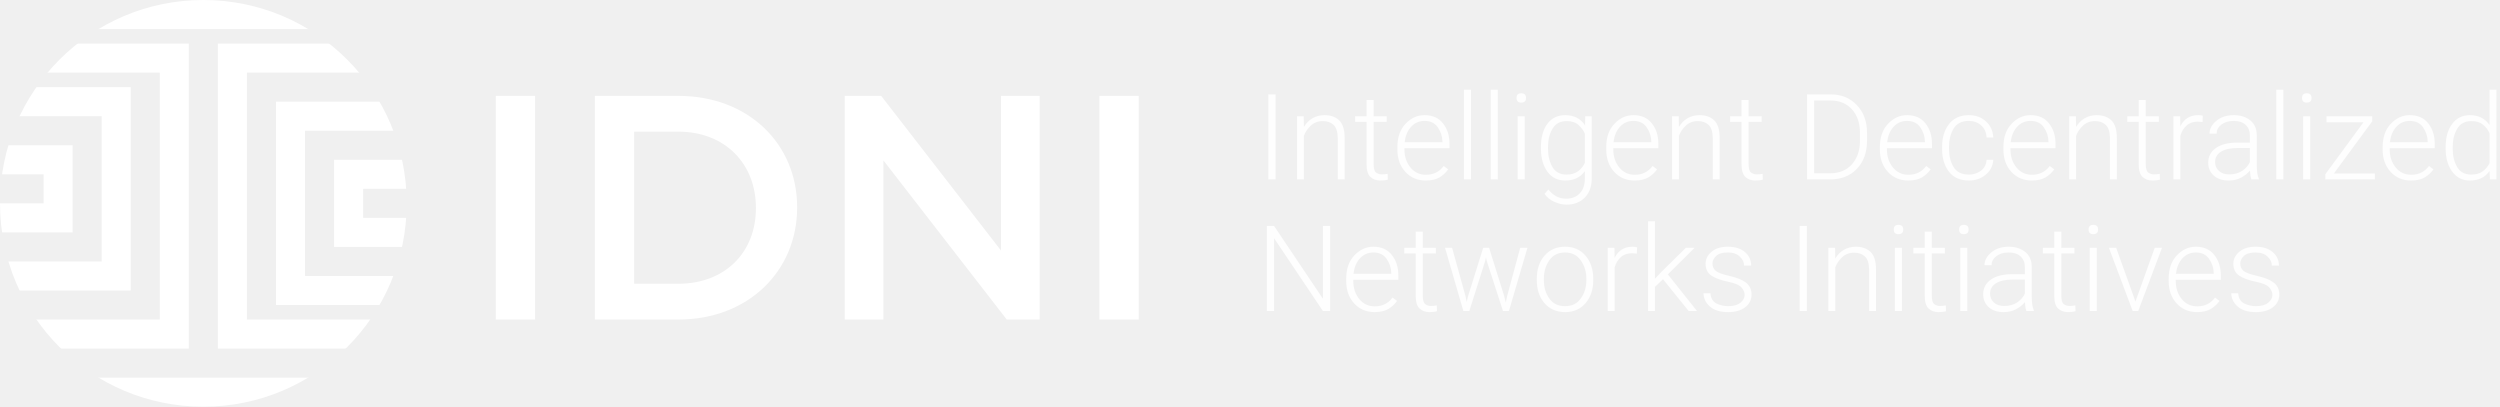
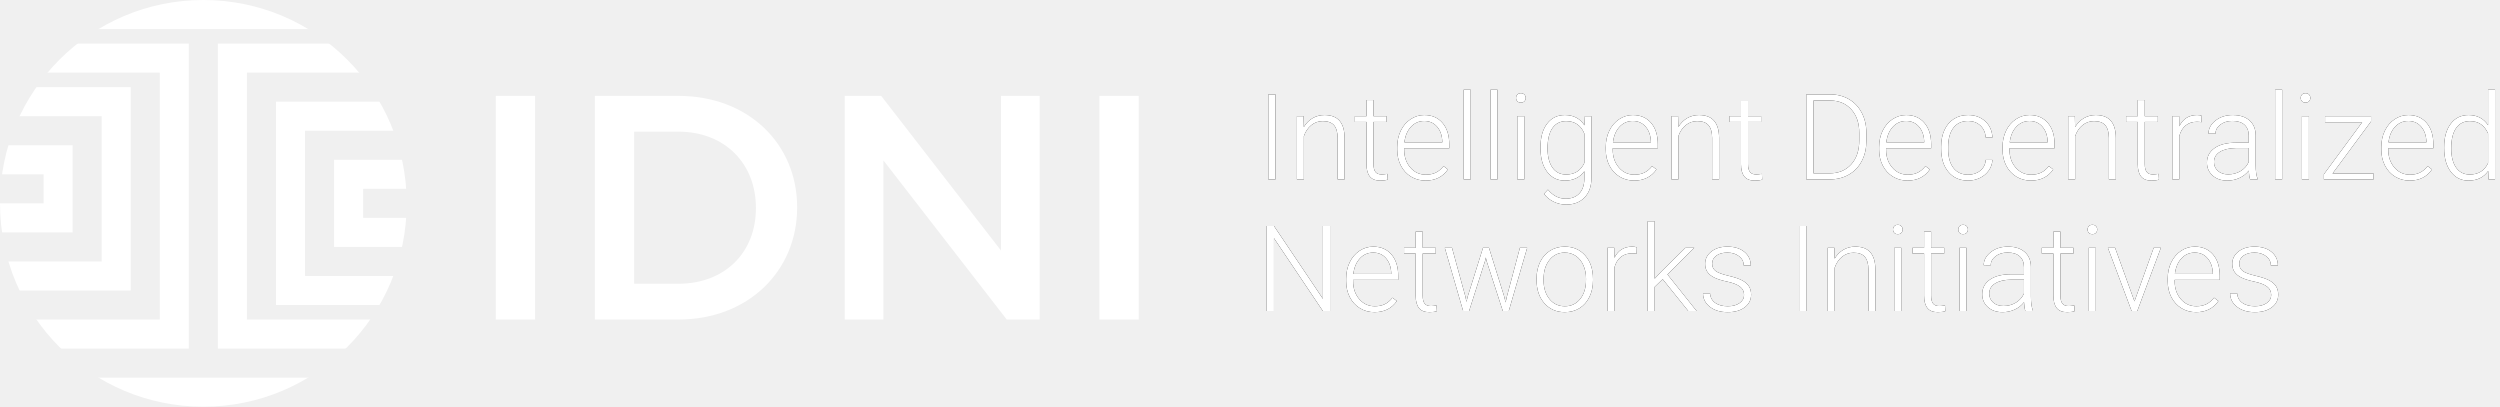
<svg xmlns="http://www.w3.org/2000/svg" xmlns:xlink="http://www.w3.org/1999/xlink" width="209px" height="34px" viewBox="0 0 209 34" version="1.1">
  <defs>
    <circle id="path-1" cx="17" cy="17" r="17" />
+     <path d="M106.631,15 L106.03,15 L106.03,7.891 L106.631,7.891 L106.631,15 Z M108.979,9.717 L108.999,10.62 C109.198,10.295 109.445,10.046 109.741,9.875 C110.037,9.705 110.365,9.619 110.723,9.619 C111.289,9.619 111.711,9.779 111.987,10.098 C112.264,10.417 112.404,10.895 112.407,11.533 L112.407,15 L111.826,15 L111.826,11.528 C111.823,11.056 111.723,10.705 111.526,10.474 C111.329,10.243 111.014,10.127 110.581,10.127 C110.22,10.127 109.9,10.24 109.622,10.466 C109.343,10.693 109.137,10.998 109.004,11.382 L109.004,15 L108.423,15 L108.423,9.717 L108.979,9.717 Z M114.824,8.364 L114.824,9.717 L115.918,9.717 L115.918,10.195 L114.824,10.195 L114.824,13.716 C114.824,14.009 114.877,14.227 114.983,14.37 C115.089,14.513 115.265,14.585 115.513,14.585 C115.61,14.585 115.768,14.569 115.986,14.536 L116.011,15.015 C115.858,15.07 115.649,15.098 115.386,15.098 C114.985,15.098 114.694,14.981 114.512,14.749 C114.329,14.516 114.238,14.173 114.238,13.721 L114.238,10.195 L113.267,10.195 L113.267,9.717 L114.238,9.717 L114.238,8.364 L114.824,8.364 Z M119.175,15.098 C118.726,15.098 118.32,14.987 117.957,14.766 C117.594,14.544 117.311,14.236 117.109,13.84 C116.908,13.445 116.807,13.001 116.807,12.51 L116.807,12.3 C116.807,11.792 116.905,11.335 117.102,10.928 C117.299,10.521 117.573,10.201 117.925,9.968 C118.276,9.736 118.657,9.619 119.067,9.619 C119.709,9.619 120.217,9.838 120.593,10.276 C120.969,10.714 121.157,11.312 121.157,12.07 L121.157,12.397 L117.388,12.397 L117.388,12.51 C117.388,13.109 117.559,13.608 117.903,14.006 C118.246,14.405 118.678,14.604 119.199,14.604 C119.512,14.604 119.788,14.548 120.027,14.434 C120.266,14.32 120.483,14.137 120.679,13.887 L121.045,14.165 C120.615,14.787 119.992,15.098 119.175,15.098 Z M119.067,10.117 C118.628,10.117 118.258,10.278 117.957,10.601 C117.655,10.923 117.472,11.356 117.407,11.899 L120.576,11.899 L120.576,11.836 C120.56,11.328 120.415,10.915 120.142,10.596 C119.868,10.277 119.51,10.117 119.067,10.117 Z M122.949,15 L122.363,15 L122.363,7.5 L122.949,7.5 L122.949,15 Z M125.19,15 L124.604,15 L124.604,7.5 L125.19,7.5 L125.19,15 Z M127.432,15 L126.846,15 L126.846,9.717 L127.432,9.717 L127.432,15 Z M126.743,8.188 C126.743,8.078 126.779,7.984 126.851,7.908 C126.922,7.831 127.02,7.793 127.144,7.793 C127.267,7.793 127.366,7.831 127.439,7.908 C127.512,7.984 127.549,8.078 127.549,8.188 C127.549,8.299 127.512,8.392 127.439,8.467 C127.366,8.542 127.267,8.579 127.144,8.579 C127.02,8.579 126.922,8.542 126.851,8.467 C126.779,8.392 126.743,8.299 126.743,8.188 Z M128.784,12.31 C128.784,11.483 128.967,10.828 129.333,10.344 C129.7,9.861 130.197,9.619 130.825,9.619 C131.545,9.619 132.091,9.906 132.466,10.479 L132.495,9.717 L133.042,9.717 L133.042,14.893 C133.042,15.573 132.852,16.112 132.471,16.509 C132.09,16.906 131.574,17.104 130.923,17.104 C130.555,17.104 130.204,17.022 129.871,16.858 C129.537,16.694 129.274,16.475 129.082,16.201 L129.409,15.85 C129.823,16.357 130.314,16.611 130.884,16.611 C131.372,16.611 131.753,16.467 132.026,16.179 C132.3,15.891 132.441,15.492 132.451,14.98 L132.451,14.316 C132.077,14.837 131.532,15.098 130.815,15.098 C130.203,15.098 129.712,14.854 129.341,14.365 C128.97,13.877 128.784,13.218 128.784,12.388 L128.784,12.31 Z M129.375,12.412 C129.375,13.086 129.51,13.617 129.78,14.006 C130.05,14.395 130.431,14.59 130.923,14.59 C131.642,14.59 132.152,14.268 132.451,13.623 L132.451,11.167 C132.314,10.828 132.118,10.57 131.86,10.393 C131.603,10.216 131.294,10.127 130.933,10.127 C130.441,10.127 130.059,10.32 129.785,10.706 C129.512,11.091 129.375,11.66 129.375,12.412 Z M136.611,15.098 C136.162,15.098 135.756,14.987 135.393,14.766 C135.03,14.544 134.748,14.236 134.546,13.84 C134.344,13.445 134.243,13.001 134.243,12.51 L134.243,12.3 C134.243,11.792 134.342,11.335 134.539,10.928 C134.736,10.521 135.01,10.201 135.361,9.968 C135.713,9.736 136.094,9.619 136.504,9.619 C137.145,9.619 137.654,9.838 138.03,10.276 C138.406,10.714 138.594,11.312 138.594,12.07 L138.594,12.397 L134.824,12.397 L134.824,12.51 C134.824,13.109 134.996,13.608 135.339,14.006 C135.683,14.405 136.115,14.604 136.636,14.604 C136.948,14.604 137.224,14.548 137.463,14.434 C137.703,14.32 137.92,14.137 138.115,13.887 L138.481,14.165 C138.052,14.787 137.428,15.098 136.611,15.098 Z M136.504,10.117 C136.064,10.117 135.694,10.278 135.393,10.601 C135.092,10.923 134.909,11.356 134.844,11.899 L138.013,11.899 L138.013,11.836 C137.996,11.328 137.852,10.915 137.578,10.596 C137.305,10.277 136.947,10.117 136.504,10.117 Z M140.288,9.717 L140.308,10.62 C140.506,10.295 140.754,10.046 141.05,9.875 C141.346,9.705 141.673,9.619 142.031,9.619 C142.598,9.619 143.019,9.779 143.296,10.098 C143.573,10.417 143.713,10.895 143.716,11.533 L143.716,15 L143.135,15 L143.135,11.528 C143.132,11.056 143.031,10.705 142.834,10.474 C142.638,10.243 142.323,10.127 141.89,10.127 C141.528,10.127 141.208,10.24 140.93,10.466 C140.652,10.693 140.446,10.998 140.312,11.382 L140.312,15 L139.731,15 L139.731,9.717 L140.288,9.717 Z M146.133,8.364 L146.133,9.717 L147.227,9.717 L147.227,10.195 L146.133,10.195 L146.133,13.716 C146.133,14.009 146.186,14.227 146.292,14.37 C146.397,14.513 146.574,14.585 146.821,14.585 C146.919,14.585 147.077,14.569 147.295,14.536 L147.319,15.015 C147.166,15.07 146.958,15.098 146.694,15.098 C146.294,15.098 146.003,14.981 145.82,14.749 C145.638,14.516 145.547,14.173 145.547,13.721 L145.547,10.195 L144.575,10.195 L144.575,9.717 L145.547,9.717 L145.547,8.364 L146.133,8.364 Z M151.006,15 L151.006,7.891 L152.993,7.891 C153.576,7.891 154.098,8.023 154.561,8.289 C155.023,8.554 155.383,8.934 155.642,9.429 C155.901,9.924 156.03,10.487 156.03,11.118 L156.03,11.772 C156.03,12.407 155.902,12.97 155.645,13.462 C155.387,13.953 155.025,14.333 154.558,14.6 C154.091,14.867 153.555,15 152.949,15 L151.006,15 Z M151.606,8.403 L151.606,14.492 L152.954,14.492 C153.703,14.492 154.303,14.244 154.756,13.748 C155.208,13.251 155.435,12.58 155.435,11.733 L155.435,11.108 C155.435,10.291 155.212,9.637 154.766,9.146 C154.32,8.654 153.732,8.407 153.003,8.403 L151.606,8.403 Z M159.463,15.098 C159.014,15.098 158.608,14.987 158.245,14.766 C157.882,14.544 157.599,14.236 157.397,13.84 C157.196,13.445 157.095,13.001 157.095,12.51 L157.095,12.3 C157.095,11.792 157.193,11.335 157.39,10.928 C157.587,10.521 157.861,10.201 158.213,9.968 C158.564,9.736 158.945,9.619 159.355,9.619 C159.997,9.619 160.505,9.838 160.881,10.276 C161.257,10.714 161.445,11.312 161.445,12.07 L161.445,12.397 L157.676,12.397 L157.676,12.51 C157.676,13.109 157.847,13.608 158.191,14.006 C158.534,14.405 158.966,14.604 159.487,14.604 C159.8,14.604 160.076,14.548 160.315,14.434 C160.554,14.32 160.771,14.137 160.967,13.887 L161.333,14.165 C160.903,14.787 160.28,15.098 159.463,15.098 Z M159.355,10.117 C158.916,10.117 158.546,10.278 158.245,10.601 C157.944,10.923 157.76,11.356 157.695,11.899 L160.864,11.899 L160.864,11.836 C160.848,11.328 160.703,10.915 160.43,10.596 C160.156,10.277 159.798,10.117 159.355,10.117 Z M164.536,14.604 C164.943,14.604 165.284,14.49 165.559,14.26 C165.834,14.031 165.983,13.734 166.006,13.369 L166.567,13.369 C166.551,13.691 166.45,13.985 166.265,14.25 C166.079,14.516 165.833,14.723 165.525,14.873 C165.217,15.023 164.888,15.098 164.536,15.098 C163.843,15.098 163.293,14.857 162.888,14.375 C162.483,13.893 162.28,13.245 162.28,12.432 L162.28,12.256 C162.28,11.735 162.371,11.274 162.554,10.874 C162.736,10.474 162.997,10.164 163.337,9.946 C163.678,9.728 164.076,9.619 164.531,9.619 C165.111,9.619 165.588,9.792 165.964,10.137 C166.34,10.482 166.541,10.936 166.567,11.499 L166.006,11.499 C165.98,11.086 165.831,10.752 165.559,10.498 C165.287,10.244 164.945,10.117 164.531,10.117 C164.004,10.117 163.595,10.308 163.303,10.688 C163.012,11.069 162.866,11.603 162.866,12.29 L162.866,12.461 C162.866,13.135 163.012,13.66 163.303,14.038 C163.595,14.416 164.006,14.604 164.536,14.604 Z M169.78,15.098 C169.331,15.098 168.925,14.987 168.562,14.766 C168.199,14.544 167.917,14.236 167.715,13.84 C167.513,13.445 167.412,13.001 167.412,12.51 L167.412,12.3 C167.412,11.792 167.511,11.335 167.708,10.928 C167.904,10.521 168.179,10.201 168.53,9.968 C168.882,9.736 169.263,9.619 169.673,9.619 C170.314,9.619 170.823,9.838 171.199,10.276 C171.575,10.714 171.763,11.312 171.763,12.07 L171.763,12.397 L167.993,12.397 L167.993,12.51 C167.993,13.109 168.165,13.608 168.508,14.006 C168.852,14.405 169.284,14.604 169.805,14.604 C170.117,14.604 170.393,14.548 170.632,14.434 C170.872,14.32 171.089,14.137 171.284,13.887 L171.65,14.165 C171.221,14.787 170.597,15.098 169.78,15.098 Z M169.673,10.117 C169.233,10.117 168.863,10.278 168.562,10.601 C168.261,10.923 168.078,11.356 168.013,11.899 L171.182,11.899 L171.182,11.836 C171.165,11.328 171.021,10.915 170.747,10.596 C170.474,10.277 170.116,10.117 169.673,10.117 Z M173.457,9.717 L173.477,10.62 C173.675,10.295 173.923,10.046 174.219,9.875 C174.515,9.705 174.842,9.619 175.2,9.619 C175.767,9.619 176.188,9.779 176.465,10.098 C176.742,10.417 176.882,10.895 176.885,11.533 L176.885,15 L176.304,15 L176.304,11.528 C176.3,11.056 176.2,10.705 176.003,10.474 C175.806,10.243 175.492,10.127 175.059,10.127 C174.697,10.127 174.377,10.24 174.099,10.466 C173.821,10.693 173.615,10.998 173.481,11.382 L173.481,15 L172.9,15 L172.9,9.717 L173.457,9.717 Z M179.302,8.364 L179.302,9.717 L180.396,9.717 L180.396,10.195 L179.302,10.195 L179.302,13.716 C179.302,14.009 179.355,14.227 179.46,14.37 C179.566,14.513 179.743,14.585 179.99,14.585 C180.088,14.585 180.246,14.569 180.464,14.536 L180.488,15.015 C180.335,15.07 180.127,15.098 179.863,15.098 C179.463,15.098 179.172,14.981 178.989,14.749 C178.807,14.516 178.716,14.173 178.716,13.721 L178.716,10.195 L177.744,10.195 L177.744,9.717 L178.716,9.717 L178.716,8.364 L179.302,8.364 Z M184.048,10.215 C183.924,10.192 183.792,10.181 183.652,10.181 C183.288,10.181 182.979,10.282 182.727,10.486 C182.475,10.689 182.295,10.985 182.188,11.372 L182.188,15 L181.606,15 L181.606,9.717 L182.178,9.717 L182.188,10.557 C182.497,9.932 182.993,9.619 183.677,9.619 C183.84,9.619 183.968,9.64 184.062,9.683 L184.048,10.215 Z M188.11,15 C188.052,14.834 188.014,14.588 187.998,14.263 C187.793,14.53 187.532,14.736 187.214,14.88 C186.897,15.025 186.561,15.098 186.206,15.098 C185.698,15.098 185.287,14.956 184.973,14.673 C184.659,14.39 184.502,14.032 184.502,13.599 C184.502,13.084 184.716,12.677 185.144,12.378 C185.572,12.078 186.169,11.929 186.934,11.929 L187.993,11.929 L187.993,11.328 C187.993,10.951 187.877,10.653 187.644,10.437 C187.411,10.221 187.072,10.112 186.626,10.112 C186.219,10.112 185.882,10.216 185.615,10.425 C185.348,10.633 185.215,10.884 185.215,11.177 L184.629,11.172 C184.629,10.752 184.824,10.388 185.215,10.081 C185.605,9.773 186.086,9.619 186.655,9.619 C187.244,9.619 187.709,9.766 188.049,10.061 C188.389,10.356 188.564,10.767 188.574,11.294 L188.574,13.794 C188.574,14.305 188.628,14.687 188.735,14.941 L188.735,15 L188.11,15 Z M186.274,14.58 C186.665,14.58 187.014,14.486 187.322,14.297 C187.629,14.108 187.853,13.856 187.993,13.54 L187.993,12.378 L186.948,12.378 C186.366,12.384 185.91,12.491 185.581,12.698 C185.252,12.904 185.088,13.188 185.088,13.55 C185.088,13.846 185.198,14.092 185.417,14.287 C185.637,14.482 185.923,14.58 186.274,14.58 Z M190.786,15 L190.2,15 L190.2,7.5 L190.786,7.5 L190.786,15 Z M193.027,15 L192.441,15 L192.441,9.717 L193.027,9.717 L193.027,15 Z M192.339,8.188 C192.339,8.078 192.375,7.984 192.446,7.908 C192.518,7.831 192.616,7.793 192.739,7.793 C192.863,7.793 192.961,7.831 193.035,7.908 C193.108,7.984 193.145,8.078 193.145,8.188 C193.145,8.299 193.108,8.392 193.035,8.467 C192.961,8.542 192.863,8.579 192.739,8.579 C192.616,8.579 192.518,8.542 192.446,8.467 C192.375,8.392 192.339,8.299 192.339,8.188 Z M195,14.507 L198.433,14.507 L198.433,15 L194.277,15 L194.277,14.57 L197.48,10.22 L194.375,10.22 L194.375,9.717 L198.218,9.717 L198.218,10.151 L195,14.507 Z M201.445,15.098 C200.996,15.098 200.59,14.987 200.227,14.766 C199.864,14.544 199.582,14.236 199.38,13.84 C199.178,13.445 199.077,13.001 199.077,12.51 L199.077,12.3 C199.077,11.792 199.176,11.335 199.373,10.928 C199.57,10.521 199.844,10.201 200.195,9.968 C200.547,9.736 200.928,9.619 201.338,9.619 C201.979,9.619 202.488,9.838 202.864,10.276 C203.24,10.714 203.428,11.312 203.428,12.07 L203.428,12.397 L199.658,12.397 L199.658,12.51 C199.658,13.109 199.83,13.608 200.173,14.006 C200.517,14.405 200.949,14.604 201.47,14.604 C201.782,14.604 202.058,14.548 202.297,14.434 C202.537,14.32 202.754,14.137 202.949,13.887 L203.315,14.165 C202.886,14.787 202.262,15.098 201.445,15.098 Z M201.338,10.117 C200.898,10.117 200.528,10.278 200.227,10.601 C199.926,10.923 199.743,11.356 199.678,11.899 L202.847,11.899 L202.847,11.836 C202.83,11.328 202.686,10.915 202.412,10.596 C202.139,10.277 201.781,10.117 201.338,10.117 Z M204.331,12.31 C204.331,11.489 204.514,10.836 204.88,10.349 C205.247,9.862 205.744,9.619 206.372,9.619 C207.085,9.619 207.629,9.901 208.003,10.464 L208.003,7.5 L208.584,7.5 L208.584,15 L208.037,15 L208.013,14.297 C207.638,14.831 207.088,15.098 206.362,15.098 C205.754,15.098 205.263,14.853 204.89,14.363 C204.517,13.873 204.331,13.211 204.331,12.378 L204.331,12.31 Z M204.922,12.412 C204.922,13.086 205.057,13.617 205.327,14.006 C205.597,14.395 205.978,14.59 206.47,14.59 C207.189,14.59 207.7,14.272 208.003,13.638 L208.003,11.157 C207.7,10.47 207.192,10.127 206.479,10.127 C205.988,10.127 205.605,10.32 205.332,10.706 C205.059,11.091 204.922,11.66 204.922,12.412 Z" id="path-3" />
+     <path d="M111.191,26 L110.591,26 L106.504,19.916 L106.504,26 L105.898,26 L105.898,18.891 L106.504,18.891 L110.596,24.979 L110.596,18.891 L111.191,18.891 L111.191,26 Z M114.907,26.098 C114.458,26.098 114.052,25.987 113.689,25.766 C113.326,25.544 113.044,25.236 112.842,24.84 C112.64,24.445 112.539,24.001 112.539,23.51 L112.539,23.3 C112.539,22.792 112.638,22.335 112.834,21.928 C113.031,21.521 113.306,21.201 113.657,20.968 C114.009,20.736 114.39,20.619 114.8,20.619 C115.441,20.619 115.95,20.838 116.326,21.276 C116.702,21.714 116.89,22.312 116.89,23.07 L116.89,23.397 L113.12,23.397 L113.12,23.51 C113.12,24.109 113.292,24.608 113.635,25.006 C113.979,25.405 114.411,25.604 114.932,25.604 C115.244,25.604 115.52,25.548 115.759,25.434 C115.999,25.32 116.216,25.137 116.411,24.887 L116.777,25.165 C116.348,25.787 115.724,26.098 114.907,26.098 Z M114.8,21.117 C114.36,21.117 113.99,21.278 113.689,21.601 C113.388,21.923 113.205,22.356 113.14,22.899 L116.309,22.899 L116.309,22.836 C116.292,22.328 116.147,21.915 115.874,21.596 C115.601,21.277 115.243,21.117 114.8,21.117 Z M118.936,19.364 L118.936,20.717 L120.029,20.717 L120.029,21.195 L118.936,21.195 L118.936,24.716 C118.936,25.009 118.988,25.227 119.094,25.37 C119.2,25.513 119.377,25.585 119.624,25.585 C119.722,25.585 119.88,25.569 120.098,25.536 L120.122,26.015 C119.969,26.07 119.761,26.098 119.497,26.098 C119.097,26.098 118.805,25.981 118.623,25.749 C118.441,25.516 118.35,25.173 118.35,24.721 L118.35,21.195 L117.378,21.195 L117.378,20.717 L118.35,20.717 L118.35,19.364 L118.936,19.364 Z M122.505,24.784 L122.593,25.238 L122.71,24.76 L123.979,20.717 L124.478,20.717 L125.732,24.726 L125.869,25.282 L125.981,24.77 L127.065,20.717 L127.671,20.717 L126.133,26 L125.635,26 L124.277,21.811 L124.214,21.522 L124.15,21.815 L122.817,26 L122.319,26 L120.786,20.717 L121.387,20.717 L122.505,24.784 Z M128.457,23.28 C128.457,22.772 128.555,22.315 128.752,21.908 C128.949,21.501 129.228,21.185 129.587,20.958 C129.947,20.732 130.355,20.619 130.811,20.619 C131.514,20.619 132.083,20.866 132.52,21.359 C132.956,21.852 133.174,22.506 133.174,23.319 L133.174,23.441 C133.174,23.952 133.075,24.412 132.878,24.821 C132.681,25.229 132.404,25.544 132.046,25.766 C131.688,25.987 131.279,26.098 130.82,26.098 C130.12,26.098 129.552,25.851 129.114,25.358 C128.676,24.865 128.457,24.211 128.457,23.397 L128.457,23.28 Z M129.043,23.441 C129.043,24.073 129.207,24.591 129.534,24.997 C129.861,25.402 130.29,25.604 130.82,25.604 C131.348,25.604 131.775,25.402 132.102,24.997 C132.429,24.591 132.593,24.057 132.593,23.393 L132.593,23.28 C132.593,22.877 132.518,22.507 132.368,22.172 C132.218,21.837 132.008,21.577 131.738,21.393 C131.468,21.209 131.159,21.117 130.811,21.117 C130.29,21.117 129.865,21.321 129.536,21.73 C129.207,22.139 129.043,22.673 129.043,23.334 L129.043,23.441 Z M136.821,21.215 C136.698,21.192 136.566,21.181 136.426,21.181 C136.061,21.181 135.753,21.282 135.5,21.486 C135.248,21.689 135.068,21.985 134.961,22.372 L134.961,26 L134.38,26 L134.38,20.717 L134.951,20.717 L134.961,21.557 C135.27,20.932 135.767,20.619 136.45,20.619 C136.613,20.619 136.742,20.64 136.836,20.683 L136.821,21.215 Z M138.999,23.339 L138.33,23.983 L138.33,26 L137.744,26 L137.744,18.5 L138.33,18.5 L138.33,23.3 L138.882,22.704 L140.903,20.717 L141.641,20.717 L139.399,22.943 L141.836,26 L141.138,26 L138.999,23.339 Z M145.806,24.657 C145.806,24.368 145.689,24.135 145.457,23.959 C145.224,23.783 144.873,23.646 144.404,23.546 C143.936,23.447 143.572,23.333 143.313,23.205 C143.054,23.076 142.862,22.919 142.737,22.733 C142.611,22.548 142.549,22.323 142.549,22.06 C142.549,21.643 142.723,21.299 143.071,21.027 C143.42,20.755 143.866,20.619 144.409,20.619 C144.998,20.619 145.471,20.765 145.828,21.056 C146.184,21.347 146.362,21.728 146.362,22.196 L145.776,22.196 C145.776,21.887 145.647,21.63 145.388,21.425 C145.129,21.22 144.803,21.117 144.409,21.117 C144.025,21.117 143.717,21.203 143.484,21.374 C143.251,21.544 143.135,21.767 143.135,22.04 C143.135,22.304 143.232,22.508 143.425,22.653 C143.619,22.798 143.972,22.93 144.485,23.051 C144.998,23.171 145.382,23.3 145.637,23.437 C145.893,23.573 146.082,23.738 146.206,23.93 C146.33,24.122 146.392,24.354 146.392,24.628 C146.392,25.074 146.212,25.43 145.852,25.697 C145.492,25.964 145.023,26.098 144.443,26.098 C143.828,26.098 143.329,25.949 142.947,25.651 C142.564,25.353 142.373,24.976 142.373,24.521 L142.959,24.521 C142.982,24.862 143.126,25.128 143.391,25.319 C143.656,25.509 144.007,25.604 144.443,25.604 C144.85,25.604 145.179,25.515 145.43,25.336 C145.68,25.157 145.806,24.931 145.806,24.657 Z M151.006,26 L150.405,26 L150.405,18.891 L151.006,18.891 L151.006,26 Z M153.354,20.717 L153.374,21.62 C153.573,21.295 153.82,21.046 154.116,20.875 C154.412,20.705 154.74,20.619 155.098,20.619 C155.664,20.619 156.086,20.779 156.362,21.098 C156.639,21.417 156.779,21.895 156.782,22.533 L156.782,26 L156.201,26 L156.201,22.528 C156.198,22.056 156.098,21.705 155.901,21.474 C155.704,21.243 155.389,21.127 154.956,21.127 C154.595,21.127 154.275,21.24 153.997,21.466 C153.718,21.693 153.512,21.998 153.379,22.382 L153.379,26 L152.798,26 L152.798,20.717 L153.354,20.717 Z M158.945,26 L158.359,26 L158.359,20.717 L158.945,20.717 L158.945,26 Z M158.257,19.188 C158.257,19.078 158.293,18.984 158.364,18.908 C158.436,18.831 158.534,18.793 158.657,18.793 C158.781,18.793 158.879,18.831 158.953,18.908 C159.026,18.984 159.062,19.078 159.062,19.188 C159.062,19.299 159.026,19.392 158.953,19.467 C158.879,19.542 158.781,19.579 158.657,19.579 C158.534,19.579 158.436,19.542 158.364,19.467 C158.293,19.392 158.257,19.299 158.257,19.188 Z M161.44,19.364 L161.44,20.717 L162.534,20.717 L162.534,21.195 L161.44,21.195 L161.44,24.716 C161.44,25.009 161.493,25.227 161.599,25.37 C161.705,25.513 161.882,25.585 162.129,25.585 C162.227,25.585 162.384,25.569 162.603,25.536 L162.627,26.015 C162.474,26.07 162.266,26.098 162.002,26.098 C161.602,26.098 161.31,25.981 161.128,25.749 C160.946,25.516 160.854,25.173 160.854,24.721 L160.854,21.195 L159.883,21.195 L159.883,20.717 L160.854,20.717 L160.854,19.364 L161.44,19.364 Z M164.399,26 L163.813,26 L163.813,20.717 L164.399,20.717 L164.399,26 Z M163.711,19.188 C163.711,19.078 163.747,18.984 163.818,18.908 C163.89,18.831 163.988,18.793 164.111,18.793 C164.235,18.793 164.333,18.831 164.407,18.908 C164.48,18.984 164.517,19.078 164.517,19.188 C164.517,19.299 164.48,19.392 164.407,19.467 C164.333,19.542 164.235,19.579 164.111,19.579 C163.988,19.579 163.89,19.542 163.818,19.467 C163.747,19.392 163.711,19.299 163.711,19.188 Z M169.321,26 C169.263,25.834 169.225,25.588 169.209,25.263 C169.004,25.53 168.743,25.736 168.425,25.88 C168.108,26.025 167.772,26.098 167.417,26.098 C166.909,26.098 166.498,25.956 166.184,25.673 C165.87,25.39 165.713,25.032 165.713,24.599 C165.713,24.084 165.927,23.677 166.355,23.378 C166.783,23.078 167.38,22.929 168.145,22.929 L169.204,22.929 L169.204,22.328 C169.204,21.951 169.088,21.653 168.855,21.437 C168.622,21.221 168.283,21.112 167.837,21.112 C167.43,21.112 167.093,21.216 166.826,21.425 C166.559,21.633 166.426,21.884 166.426,22.177 L165.84,22.172 C165.84,21.752 166.035,21.388 166.426,21.081 C166.816,20.773 167.297,20.619 167.866,20.619 C168.455,20.619 168.92,20.766 169.26,21.061 C169.6,21.356 169.775,21.767 169.785,22.294 L169.785,24.794 C169.785,25.305 169.839,25.687 169.946,25.941 L169.946,26 L169.321,26 Z M167.485,25.58 C167.876,25.58 168.225,25.486 168.533,25.297 C168.84,25.108 169.064,24.856 169.204,24.54 L169.204,23.378 L168.159,23.378 C167.576,23.384 167.121,23.491 166.792,23.698 C166.463,23.904 166.299,24.188 166.299,24.55 C166.299,24.846 166.409,25.092 166.628,25.287 C166.848,25.482 167.134,25.58 167.485,25.58 Z M172.251,19.364 L172.251,20.717 L173.345,20.717 L173.345,21.195 L172.251,21.195 L172.251,24.716 C172.251,25.009 172.304,25.227 172.41,25.37 C172.515,25.513 172.692,25.585 172.939,25.585 C173.037,25.585 173.195,25.569 173.413,25.536 L173.438,26.015 C173.285,26.07 173.076,26.098 172.812,26.098 C172.412,26.098 172.121,25.981 171.938,25.749 C171.756,25.516 171.665,25.173 171.665,24.721 L171.665,21.195 L170.693,21.195 L170.693,20.717 L171.665,20.717 L171.665,19.364 L172.251,19.364 Z M175.21,26 L174.624,26 L174.624,20.717 L175.21,20.717 L175.21,26 Z M174.521,19.188 C174.521,19.078 174.557,18.984 174.629,18.908 C174.701,18.831 174.798,18.793 174.922,18.793 C175.046,18.793 175.144,18.831 175.217,18.908 C175.291,18.984 175.327,19.078 175.327,19.188 C175.327,19.299 175.291,19.392 175.217,19.467 C175.144,19.542 175.046,19.579 174.922,19.579 C174.798,19.579 174.701,19.542 174.629,19.467 C174.557,19.392 174.521,19.299 174.521,19.188 Z M178.442,25.194 L180.049,20.717 L180.649,20.717 L178.677,26 L178.203,26 L176.221,20.717 L176.821,20.717 L178.442,25.194 Z M183.589,26.098 C183.14,26.098 182.734,25.987 182.371,25.766 C182.008,25.544 181.725,25.236 181.523,24.84 C181.322,24.445 181.221,24.001 181.221,23.51 L181.221,23.3 C181.221,22.792 181.319,22.335 181.516,21.928 C181.713,21.521 181.987,21.201 182.339,20.968 C182.69,20.736 183.071,20.619 183.481,20.619 C184.123,20.619 184.631,20.838 185.007,21.276 C185.383,21.714 185.571,22.312 185.571,23.07 L185.571,23.397 L181.802,23.397 L181.802,23.51 C181.802,24.109 181.973,24.608 182.317,25.006 C182.66,25.405 183.092,25.604 183.613,25.604 C183.926,25.604 184.202,25.548 184.441,25.434 C184.68,25.32 184.897,25.137 185.093,24.887 L185.459,25.165 C185.029,25.787 184.406,26.098 183.589,26.098 Z M183.481,21.117 C183.042,21.117 182.672,21.278 182.371,21.601 C182.069,21.923 181.886,22.356 181.821,22.899 L184.99,22.899 L184.99,22.836 C184.974,22.328 184.829,21.915 184.556,21.596 C184.282,21.277 183.924,21.117 183.481,21.117 Z M189.873,24.657 C189.873,24.368 189.757,24.135 189.524,23.959 C189.291,23.783 188.94,23.646 188.472,23.546 C188.003,23.447 187.639,23.333 187.38,23.205 C187.122,23.076 186.93,22.919 186.804,22.733 C186.679,22.548 186.616,22.323 186.616,22.06 C186.616,21.643 186.79,21.299 187.139,21.027 C187.487,20.755 187.933,20.619 188.477,20.619 C189.066,20.619 189.539,20.765 189.895,21.056 C190.251,21.347 190.43,21.728 190.43,22.196 L189.844,22.196 C189.844,21.887 189.714,21.63 189.456,21.425 C189.197,21.22 188.87,21.117 188.477,21.117 C188.092,21.117 187.784,21.203 187.551,21.374 C187.319,21.544 187.202,21.767 187.202,22.04 C187.202,22.304 187.299,22.508 187.493,22.653 C187.686,22.798 188.04,22.93 188.552,23.051 C189.065,23.171 189.449,23.3 189.705,23.437 C189.96,23.573 190.15,23.738 190.273,23.93 C190.397,24.122 190.459,24.354 190.459,24.628 C190.459,25.074 190.279,25.43 189.919,25.697 C189.56,25.964 189.09,26.098 188.511,26.098 C187.896,26.098 187.397,25.949 187.014,25.651 C186.632,25.353 186.44,24.976 186.44,24.521 L187.026,24.521 C187.049,24.862 187.193,25.128 187.458,25.319 C187.724,25.509 188.075,25.604 188.511,25.604 C188.918,25.604 189.246,25.515 189.497,25.336 C189.748,25.157 189.873,24.931 189.873,24.657 Z" id="path-4" />
  </defs>
  <g id="Tau-home" stroke="none" stroke-width="1" fill="none" fill-rule="evenodd">
-     <g id="About-us-Copy" transform="translate(-177, -12)">
-       <g id="header">
-         <g id="Group-10" transform="translate(177, 12)">
-           <g id="Group-11">
-             <g id="Group-5">
-               <g id="Group-4">
-                 <mask id="mask-2" fill="white">
-                   <use xlink:href="#path-1" />
-                 </mask>
-                 <g id="Mask" opacity="0.382" />
-                 <g mask="url(#mask-2)" fill="#FFFFFF">
-                   <g transform="translate(-6.071429, -1.214286)">
-                     <path d="M42.5,17 L36.429,17 L36.429,19.429 L42.5,19.429 L42.5,21.857 L34,21.857 L34,14.571 L42.5,14.571 L42.5,17 Z" id="Combined-Shape" />
-                     <path d="M43.714,12.143 L31.571,12.143 L31.571,24.286 L43.714,24.286 L43.714,26.714 L29.143,26.714 L29.143,9.714 L43.714,9.714 L43.714,12.143 Z" id="Combined-Shape" />
-                     <path d="M24.286,4.857 L46.143,4.857 L46.143,30.357 L24.286,30.357 L24.286,4.857 Z M26.714,7.286 L26.714,27.929 L44.929,27.929 L44.929,7.286 L26.714,7.286 Z" id="Combined-Shape" />
-                     <path d="M12.143,15.786 L6.071,15.786 L6.071,18.214 L12.143,18.214 L12.143,20.643 L3.643,20.643 L3.643,13.357 L12.143,13.357 L12.143,15.786 Z" id="Combined-Shape-Copy" transform="translate(7.892857, 17) rotate(-180) translate(-7.892857, -17) " />
-                     <path d="M17,10.929 L4.857,10.929 L4.857,23.071 L17,23.071 L17,25.5 L2.429,25.5 L2.429,8.5 L17,8.5 L17,10.929 Z" id="Combined-Shape-Copy-2" transform="translate(9.714286, 17) rotate(-180) translate(-9.714286, -17) " />
-                     <path d="M0,4.857 L21.857,4.857 L21.857,30.357 L0,30.357 L0,4.857 Z M2.429,7.286 L2.429,27.929 L20.643,27.929 L20.643,7.286 L2.429,7.286 Z" id="Combined-Shape-Copy-3" transform="translate(10.92857, 17.60714) rotate(-180) translate(-10.92857, -17.60714) " />
-                     <rect id="Rectangle-4" x="13.357" y="0" width="23.071" height="3.643" />
-                     <rect id="Rectangle-4-Copy" x="13.357" y="32.786" width="23.071" height="3.643" />
+     <g id="Agoras_home" transform="translate(-222, -212)">
+       <g id="logo_header" transform="translate(222, 212)">
+         <g id="Group-5">
+           <g id="Group-4">
+             <g id="Clipped">
+               <mask id="mask-2" fill="white">
+                 <use xlink:href="#path-1" />
+               </mask>
+               <g id="path-1" />
+               <g id="Group" mask="url(#mask-2)">
+                 <g transform="translate(-7, -2)">
+                   <g transform="translate(0.928571, 0.785714)">
+                     <polygon id="Combined-Shape" fill="#FFFFFF" fill-rule="nonzero" points="42.5 17 36.429 17 36.429 19.429 42.5 19.429 42.5 21.857 34 21.857 34 14.571 42.5 14.571" />
+                     <polygon id="Combined-Shape" fill="#FFFFFF" fill-rule="nonzero" points="43.714 12.143 31.571 12.143 31.571 24.286 43.714 24.286 43.714 26.714 29.143 26.714 29.143 9.714 43.714 9.714" />
+                     <path d="M24.286,4.857 L46.143,4.857 L46.143,30.357 L24.286,30.357 L24.286,4.857 Z M26.714,7.286 L26.714,27.929 L44.929,27.929 L44.929,7.286 L26.714,7.286 Z" id="Combined-Shape" fill="#FFFFFF" fill-rule="nonzero" />
+                     <polygon id="Combined-Shape-Copy" fill="#FFFFFF" fill-rule="nonzero" transform="translate(7.892857, 17) rotate(-180) translate(-7.892857, -17) " points="12.143 15.786 6.071 15.786 6.071 18.214 12.143 18.214 12.143 20.643 3.643 20.643 3.643 13.357 12.143 13.357" />
+                     <polygon id="Combined-Shape-Copy-2" fill="#FFFFFF" fill-rule="nonzero" transform="translate(9.714286, 17) rotate(-180) translate(-9.714286, -17) " points="17 10.929 4.857 10.929 4.857 23.071 17 23.071 17 25.5 2.429 25.5 2.429 8.5 17 8.5" />
+                     <path d="M-9.00000002e-07,4.857 L21.857,4.857 L21.857,30.357 L-9.00000002e-07,30.357 L-9.00000002e-07,4.857 Z M2.429,7.286 L2.429,27.929 L20.643,27.929 L20.643,7.286 L2.429,7.286 Z" id="Combined-Shape-Copy-3" fill="#FFFFFF" fill-rule="nonzero" transform="translate(10.92857, 17.60714) rotate(-180) translate(-10.92857, -17.60714) " />
+                     <rect id="Rectangle-4" fill="#FFFFFF" fill-rule="nonzero" x="13.357" y="0" width="23.071" height="3.643" />
+                     <rect id="Rectangle-4-Copy" fill="#FFFFFF" fill-rule="nonzero" x="13.357" y="32.786" width="23.071" height="3.643" />
                  </g>
                </g>
              </g>
-               <path d="M41.448,26.714 L41.448,8.014 L44.734,8.014 L44.734,26.714 L41.448,26.714 Z M49.73,26.714 L49.73,8.014 L56.702,8.014 C62.579,8.014 66.64,12.048 66.64,17.311 L66.64,17.364 C66.64,22.627 62.579,26.714 56.702,26.714 L49.73,26.714 Z M56.702,11.006 L53.016,11.006 L53.016,23.722 L56.702,23.722 C60.629,23.722 63.194,21.078 63.194,17.418 L63.194,17.364 C63.194,13.704 60.629,11.006 56.702,11.006 Z M70.62,26.714 L70.62,8.014 L73.666,8.014 L83.684,20.944 L83.684,8.014 L86.916,8.014 L86.916,26.714 L84.165,26.714 L73.853,13.411 L73.853,26.714 L70.62,26.714 Z M91.912,26.714 L91.912,8.014 L95.198,8.014 L95.198,26.714 L91.912,26.714 Z" id="IDNI" fill="#FFFFFF" />
            </g>
-             <text id="Intelligent-Decentra" opacity="0.9" font-family="Roboto-Light, Roboto" font-size="10" font-weight="300" fill="#FFFFFF">
-               <tspan x="105" y="15">Intelligent Decentralized</tspan>
-               <tspan x="105" y="26">Networks Initiatives</tspan>
-             </text>
          </g>
+           <path d="M41.448,26.714 L41.448,8.014 L44.734,8.014 L44.734,26.714 L41.448,26.714 Z M49.73,26.714 L49.73,8.014 L56.702,8.014 C62.579,8.014 66.64,12.048 66.64,17.311 L66.64,17.364 C66.64,22.627 62.579,26.714 56.702,26.714 L49.73,26.714 Z M56.702,11.006 L53.016,11.006 L53.016,23.722 L56.702,23.722 C60.629,23.722 63.194,21.078 63.194,17.418 L63.194,17.364 C63.194,13.704 60.629,11.006 56.702,11.006 Z M70.62,26.714 L70.62,8.014 L73.666,8.014 L83.684,20.944 L83.684,8.014 L86.916,8.014 L86.916,26.714 L84.165,26.714 L73.853,13.411 L73.853,26.714 L70.62,26.714 Z M91.912,26.714 L91.912,8.014 L95.198,8.014 L95.198,26.714 L91.912,26.714 Z" id="IDNI" fill="#FFFFFF" fill-rule="nonzero" />
+         </g>
+         <g id="Intelligent-Decentralized">
+           <use fill="#000000" xlink:href="#path-3" />
+           <use fill="#FFFFFF" xlink:href="#path-3" />
+         </g>
+         <g id="Networks-Initiatives">
+           <use fill="#000000" xlink:href="#path-4" />
+           <use fill="#FFFFFF" xlink:href="#path-4" />
        </g>
      </g>
    </g>
  </g>
</svg>
